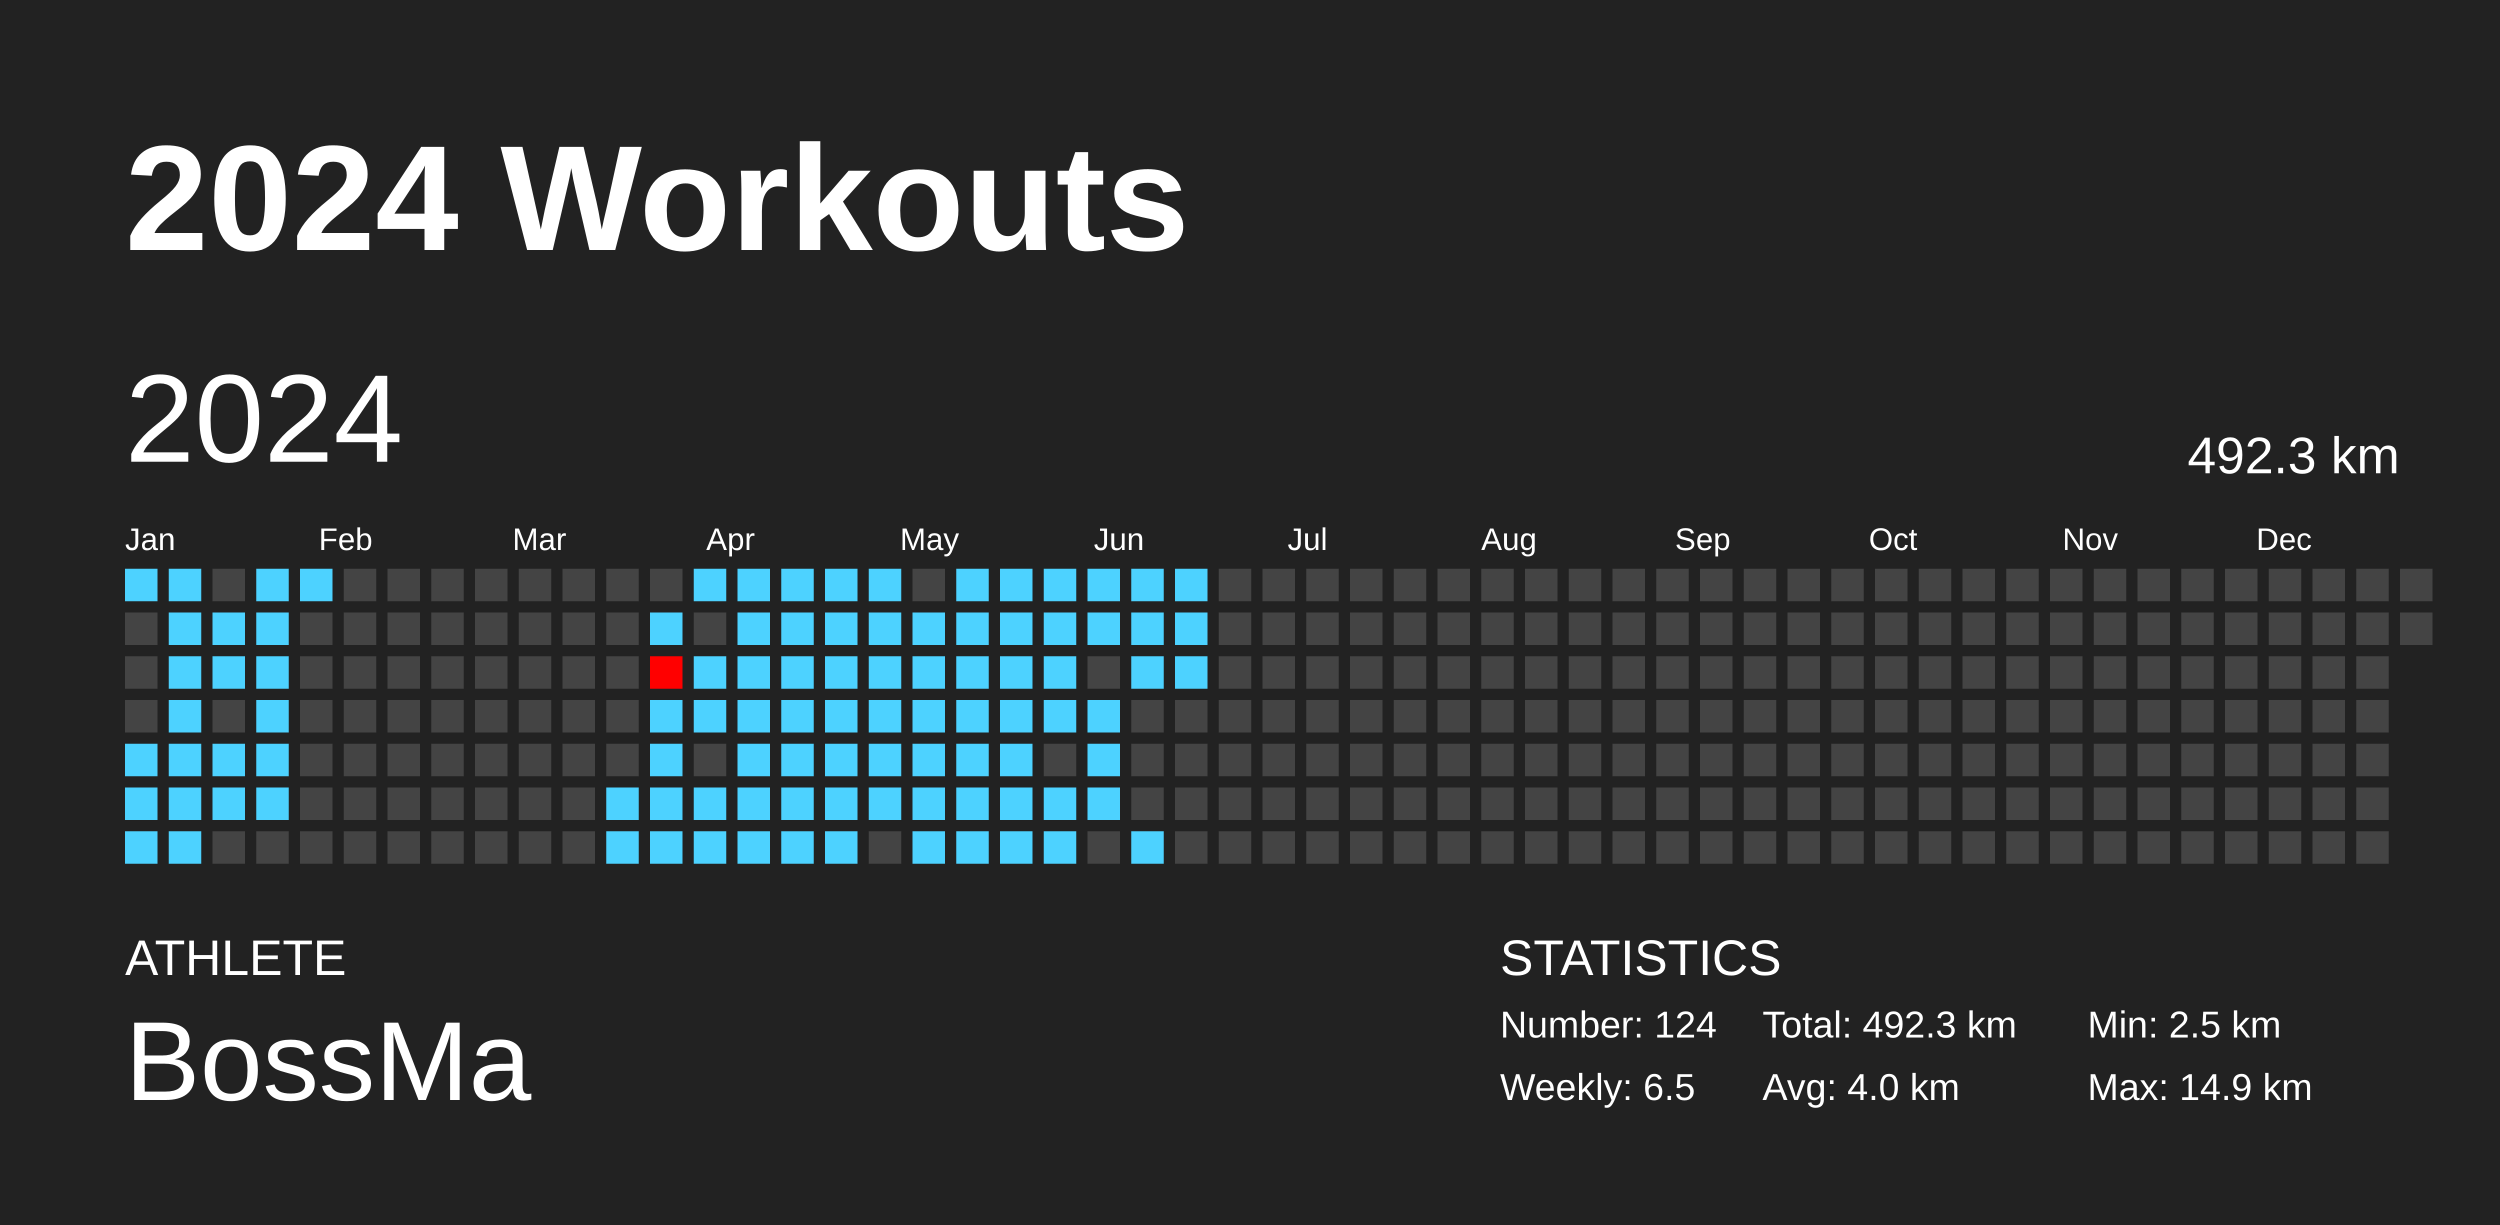
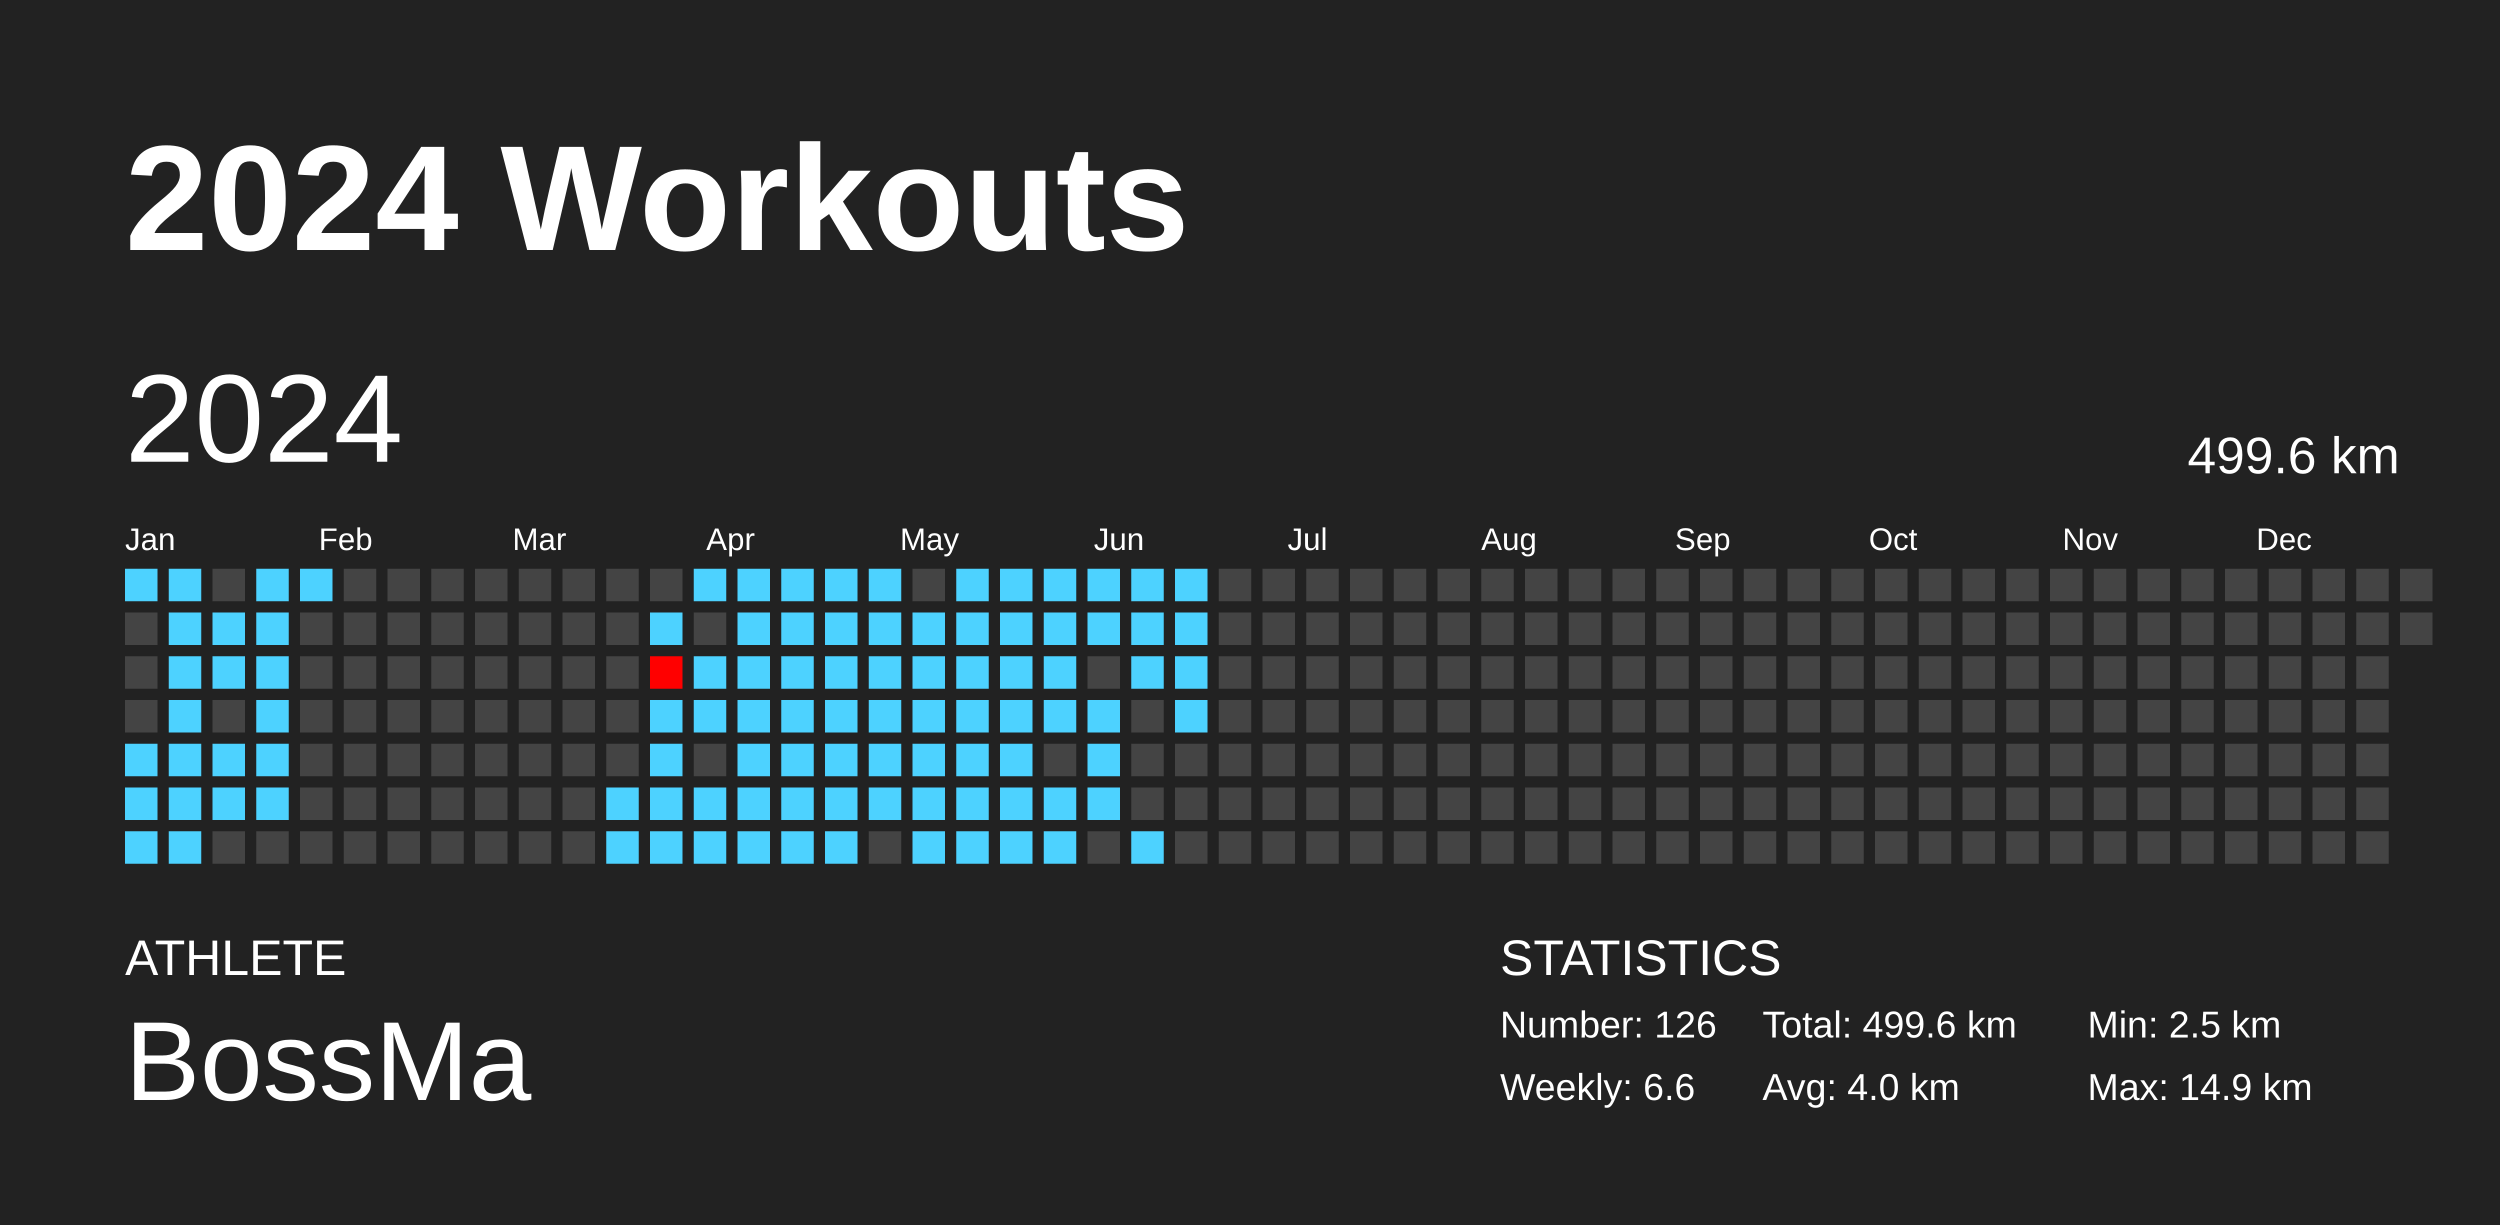
<svg xmlns="http://www.w3.org/2000/svg" baseProfile="full" height="98mm" version="1.1" viewBox="0,0,200,98" width="200mm">
  <defs />
  <rect fill="#222222" height="98" width="200" x="0" y="0" />
  <text fill="#FFFFFF" style="font-size:12px; font-family:Arial; font-weight:bold;" x="10" y="20">2024 Workouts</text>
  <text fill="#FFFFFF" style="font-size:4px; font-family:Arial" x="10" y="78">ATHLETE</text>
  <text fill="#FFFFFF" style="font-size:9px; font-family:Arial" x="10" y="88">BossMa</text>
  <text fill="#FFFFFF" style="font-size:4px; font-family:Arial" x="120" y="78">STATISTICS</text>
-   <text fill="#FFFFFF" style="font-size:3px; font-family:Arial" x="120" y="83">Number: 124</text>
-   <text fill="#FFFFFF" style="font-size:3px; font-family:Arial" x="120" y="88">Weekly: 6.5</text>
-   <text fill="#FFFFFF" style="font-size:3px; font-family:Arial" x="141" y="83">Total: 492.3 km</text>
+   <text fill="#FFFFFF" style="font-size:3px; font-family:Arial" x="120" y="83">Number: 126</text>
+   <text fill="#FFFFFF" style="font-size:3px; font-family:Arial" x="120" y="88">Weekly: 6.6</text>
+   <text fill="#FFFFFF" style="font-size:3px; font-family:Arial" x="141" y="83">Total: 499.6 km</text>
  <text fill="#FFFFFF" style="font-size:3px; font-family:Arial" x="141" y="88">Avg: 4.0 km</text>
  <text fill="#FFFFFF" style="font-size:3px; font-family:Arial" x="167" y="83">Min: 2.5 km</text>
  <text fill="#FFFFFF" style="font-size:3px; font-family:Arial" x="167" y="88">Max: 14.9 km</text>
  <text dominant-baseline="hanging" fill="#FFFFFF" style="font-size:10.0px; font-family:Arial;" x="10" y="30">2024</text>
-   <text dominant-baseline="hanging" fill="#FFFFFF" style="font-size:4.125px; font-family:Arial;" x="175" y="35">492.3 km</text>
+   <text dominant-baseline="hanging" fill="#FFFFFF" style="font-size:4.125px; font-family:Arial;" x="175" y="35">499.6 km</text>
  <text fill="#FFFFFF" style="font-size:2.5px; font-family:Arial" x="10.0" y="44">Jan</text>
  <text fill="#FFFFFF" style="font-size:2.5px; font-family:Arial" x="25.5" y="44">Feb</text>
  <text fill="#FFFFFF" style="font-size:2.5px; font-family:Arial" x="41.0" y="44">Mar</text>
  <text fill="#FFFFFF" style="font-size:2.5px; font-family:Arial" x="56.5" y="44">Apr</text>
  <text fill="#FFFFFF" style="font-size:2.5px; font-family:Arial" x="72.0" y="44">May</text>
  <text fill="#FFFFFF" style="font-size:2.5px; font-family:Arial" x="87.5" y="44">Jun</text>
  <text fill="#FFFFFF" style="font-size:2.5px; font-family:Arial" x="103.0" y="44">Jul</text>
  <text fill="#FFFFFF" style="font-size:2.5px; font-family:Arial" x="118.5" y="44">Aug</text>
  <text fill="#FFFFFF" style="font-size:2.5px; font-family:Arial" x="134.0" y="44">Sep</text>
  <text fill="#FFFFFF" style="font-size:2.5px; font-family:Arial" x="149.5" y="44">Oct</text>
  <text fill="#FFFFFF" style="font-size:2.5px; font-family:Arial" x="165.0" y="44">Nov</text>
  <text fill="#FFFFFF" style="font-size:2.5px; font-family:Arial" x="180.5" y="44">Dec</text>
  <rect fill="#4dd2ff" height="2.6" width="2.6" x="10.0" y="45.5" />
  <rect fill="#444444" height="2.6" width="2.6" x="10.0" y="49.0" />
  <rect fill="#444444" height="2.6" width="2.6" x="10.0" y="52.5" />
  <rect fill="#444444" height="2.6" width="2.6" x="10.0" y="56.0" />
  <rect fill="#4dd2ff" height="2.6" width="2.6" x="10.0" y="59.5" />
  <rect fill="#4dd2ff" height="2.6" width="2.6" x="10.0" y="63.0" />
  <rect fill="#4dd2ff" height="2.6" width="2.6" x="10.0" y="66.5" />
  <rect fill="#4dd2ff" height="2.6" width="2.6" x="13.5" y="45.5" />
  <rect fill="#4dd2ff" height="2.6" width="2.6" x="13.5" y="49.0" />
  <rect fill="#4dd2ff" height="2.6" width="2.6" x="13.5" y="52.5" />
  <rect fill="#4dd2ff" height="2.6" width="2.6" x="13.5" y="56.0" />
  <rect fill="#4dd2ff" height="2.6" width="2.6" x="13.5" y="59.5" />
  <rect fill="#4dd2ff" height="2.6" width="2.6" x="13.5" y="63.0" />
  <rect fill="#4dd2ff" height="2.6" width="2.6" x="13.5" y="66.5" />
  <rect fill="#444444" height="2.6" width="2.6" x="17.0" y="45.5" />
  <rect fill="#4dd2ff" height="2.6" width="2.6" x="17.0" y="49.0" />
  <rect fill="#4dd2ff" height="2.6" width="2.6" x="17.0" y="52.5" />
  <rect fill="#444444" height="2.6" width="2.6" x="17.0" y="56.0" />
  <rect fill="#4dd2ff" height="2.6" width="2.6" x="17.0" y="59.5" />
  <rect fill="#4dd2ff" height="2.6" width="2.6" x="17.0" y="63.0" />
  <rect fill="#444444" height="2.6" width="2.6" x="17.0" y="66.5" />
  <rect fill="#4dd2ff" height="2.6" width="2.6" x="20.5" y="45.5" />
  <rect fill="#4dd2ff" height="2.6" width="2.6" x="20.5" y="49.0" />
  <rect fill="#4dd2ff" height="2.6" width="2.6" x="20.5" y="52.5" />
  <rect fill="#4dd2ff" height="2.6" width="2.6" x="20.5" y="56.0" />
  <rect fill="#4dd2ff" height="2.6" width="2.6" x="20.5" y="59.5" />
  <rect fill="#4dd2ff" height="2.6" width="2.6" x="20.5" y="63.0" />
  <rect fill="#444444" height="2.6" width="2.6" x="20.5" y="66.5" />
  <rect fill="#4dd2ff" height="2.6" width="2.6" x="24.0" y="45.5" />
  <rect fill="#444444" height="2.6" width="2.6" x="24.0" y="49.0" />
  <rect fill="#444444" height="2.6" width="2.6" x="24.0" y="52.5" />
  <rect fill="#444444" height="2.6" width="2.6" x="24.0" y="56.0" />
  <rect fill="#444444" height="2.6" width="2.6" x="24.0" y="59.5" />
  <rect fill="#444444" height="2.6" width="2.6" x="24.0" y="63.0" />
  <rect fill="#444444" height="2.6" width="2.6" x="24.0" y="66.5" />
  <rect fill="#444444" height="2.6" width="2.6" x="27.5" y="45.5" />
  <rect fill="#444444" height="2.6" width="2.6" x="27.5" y="49.0" />
  <rect fill="#444444" height="2.6" width="2.6" x="27.5" y="52.5" />
  <rect fill="#444444" height="2.6" width="2.6" x="27.5" y="56.0" />
  <rect fill="#444444" height="2.6" width="2.6" x="27.5" y="59.5" />
  <rect fill="#444444" height="2.6" width="2.6" x="27.5" y="63.0" />
  <rect fill="#444444" height="2.6" width="2.6" x="27.5" y="66.5" />
  <rect fill="#444444" height="2.6" width="2.6" x="31.0" y="45.5" />
  <rect fill="#444444" height="2.6" width="2.6" x="31.0" y="49.0" />
  <rect fill="#444444" height="2.6" width="2.6" x="31.0" y="52.5" />
  <rect fill="#444444" height="2.6" width="2.6" x="31.0" y="56.0" />
  <rect fill="#444444" height="2.6" width="2.6" x="31.0" y="59.5" />
  <rect fill="#444444" height="2.6" width="2.6" x="31.0" y="63.0" />
  <rect fill="#444444" height="2.6" width="2.6" x="31.0" y="66.5" />
  <rect fill="#444444" height="2.6" width="2.6" x="34.5" y="45.5" />
  <rect fill="#444444" height="2.6" width="2.6" x="34.5" y="49.0" />
  <rect fill="#444444" height="2.6" width="2.6" x="34.5" y="52.5" />
  <rect fill="#444444" height="2.6" width="2.6" x="34.5" y="56.0" />
  <rect fill="#444444" height="2.6" width="2.6" x="34.5" y="59.5" />
  <rect fill="#444444" height="2.6" width="2.6" x="34.5" y="63.0" />
  <rect fill="#444444" height="2.6" width="2.6" x="34.5" y="66.5" />
  <rect fill="#444444" height="2.6" width="2.6" x="38.0" y="45.5" />
  <rect fill="#444444" height="2.6" width="2.6" x="38.0" y="49.0" />
  <rect fill="#444444" height="2.6" width="2.6" x="38.0" y="52.5" />
  <rect fill="#444444" height="2.6" width="2.6" x="38.0" y="56.0" />
  <rect fill="#444444" height="2.6" width="2.6" x="38.0" y="59.5" />
  <rect fill="#444444" height="2.6" width="2.6" x="38.0" y="63.0" />
  <rect fill="#444444" height="2.6" width="2.6" x="38.0" y="66.5" />
  <rect fill="#444444" height="2.6" width="2.6" x="41.5" y="45.5" />
  <rect fill="#444444" height="2.6" width="2.6" x="41.5" y="49.0" />
  <rect fill="#444444" height="2.6" width="2.6" x="41.5" y="52.5" />
  <rect fill="#444444" height="2.6" width="2.6" x="41.5" y="56.0" />
  <rect fill="#444444" height="2.6" width="2.6" x="41.5" y="59.5" />
  <rect fill="#444444" height="2.6" width="2.6" x="41.5" y="63.0" />
  <rect fill="#444444" height="2.6" width="2.6" x="41.5" y="66.5" />
  <rect fill="#444444" height="2.6" width="2.6" x="45.0" y="45.5" />
  <rect fill="#444444" height="2.6" width="2.6" x="45.0" y="49.0" />
  <rect fill="#444444" height="2.6" width="2.6" x="45.0" y="52.5" />
  <rect fill="#444444" height="2.6" width="2.6" x="45.0" y="56.0" />
  <rect fill="#444444" height="2.6" width="2.6" x="45.0" y="59.5" />
  <rect fill="#444444" height="2.6" width="2.6" x="45.0" y="63.0" />
  <rect fill="#444444" height="2.6" width="2.6" x="45.0" y="66.5" />
  <rect fill="#444444" height="2.6" width="2.6" x="48.5" y="45.5" />
  <rect fill="#444444" height="2.6" width="2.6" x="48.5" y="49.0" />
  <rect fill="#444444" height="2.6" width="2.6" x="48.5" y="52.5" />
  <rect fill="#444444" height="2.6" width="2.6" x="48.5" y="56.0" />
  <rect fill="#444444" height="2.6" width="2.6" x="48.5" y="59.5" />
  <rect fill="#4dd2ff" height="2.6" width="2.6" x="48.5" y="63.0" />
  <rect fill="#4dd2ff" height="2.6" width="2.6" x="48.5" y="66.5" />
  <rect fill="#444444" height="2.6" width="2.6" x="52.0" y="45.5" />
  <rect fill="#4dd2ff" height="2.6" width="2.6" x="52.0" y="49.0" />
  <rect fill="#ff0000" height="2.6" width="2.6" x="52.0" y="52.5" />
  <rect fill="#4dd2ff" height="2.6" width="2.6" x="52.0" y="56.0" />
  <rect fill="#4dd2ff" height="2.6" width="2.6" x="52.0" y="59.5" />
  <rect fill="#4dd2ff" height="2.6" width="2.6" x="52.0" y="63.0" />
  <rect fill="#4dd2ff" height="2.6" width="2.6" x="52.0" y="66.5" />
  <rect fill="#4dd2ff" height="2.6" width="2.6" x="55.5" y="45.5" />
  <rect fill="#444444" height="2.6" width="2.6" x="55.5" y="49.0" />
  <rect fill="#4dd2ff" height="2.6" width="2.6" x="55.5" y="52.5" />
  <rect fill="#4dd2ff" height="2.6" width="2.6" x="55.5" y="56.0" />
  <rect fill="#444444" height="2.6" width="2.6" x="55.5" y="59.5" />
  <rect fill="#4dd2ff" height="2.6" width="2.6" x="55.5" y="63.0" />
  <rect fill="#4dd2ff" height="2.6" width="2.6" x="55.5" y="66.5" />
  <rect fill="#4dd2ff" height="2.6" width="2.6" x="59.0" y="45.5" />
  <rect fill="#4dd2ff" height="2.6" width="2.6" x="59.0" y="49.0" />
  <rect fill="#4dd2ff" height="2.6" width="2.6" x="59.0" y="52.5" />
  <rect fill="#4dd2ff" height="2.6" width="2.6" x="59.0" y="56.0" />
  <rect fill="#4dd2ff" height="2.6" width="2.6" x="59.0" y="59.5" />
  <rect fill="#4dd2ff" height="2.6" width="2.6" x="59.0" y="63.0" />
  <rect fill="#4dd2ff" height="2.6" width="2.6" x="59.0" y="66.5" />
  <rect fill="#4dd2ff" height="2.6" width="2.6" x="62.5" y="45.5" />
  <rect fill="#4dd2ff" height="2.6" width="2.6" x="62.5" y="49.0" />
  <rect fill="#4dd2ff" height="2.6" width="2.6" x="62.5" y="52.5" />
  <rect fill="#4dd2ff" height="2.6" width="2.6" x="62.5" y="56.0" />
  <rect fill="#4dd2ff" height="2.6" width="2.6" x="62.5" y="59.5" />
  <rect fill="#4dd2ff" height="2.6" width="2.6" x="62.5" y="63.0" />
  <rect fill="#4dd2ff" height="2.6" width="2.6" x="62.5" y="66.5" />
  <rect fill="#4dd2ff" height="2.6" width="2.6" x="66.0" y="45.5" />
  <rect fill="#4dd2ff" height="2.6" width="2.6" x="66.0" y="49.0" />
  <rect fill="#4dd2ff" height="2.6" width="2.6" x="66.0" y="52.5" />
  <rect fill="#4dd2ff" height="2.6" width="2.6" x="66.0" y="56.0" />
  <rect fill="#4dd2ff" height="2.6" width="2.6" x="66.0" y="59.5" />
  <rect fill="#4dd2ff" height="2.6" width="2.6" x="66.0" y="63.0" />
  <rect fill="#4dd2ff" height="2.6" width="2.6" x="66.0" y="66.5" />
  <rect fill="#4dd2ff" height="2.6" width="2.6" x="69.5" y="45.5" />
  <rect fill="#4dd2ff" height="2.6" width="2.6" x="69.5" y="49.0" />
  <rect fill="#4dd2ff" height="2.6" width="2.6" x="69.5" y="52.5" />
  <rect fill="#4dd2ff" height="2.6" width="2.6" x="69.5" y="56.0" />
  <rect fill="#4dd2ff" height="2.6" width="2.6" x="69.5" y="59.5" />
  <rect fill="#4dd2ff" height="2.6" width="2.6" x="69.5" y="63.0" />
  <rect fill="#444444" height="2.6" width="2.6" x="69.5" y="66.5" />
  <rect fill="#444444" height="2.6" width="2.6" x="73.0" y="45.5" />
  <rect fill="#4dd2ff" height="2.6" width="2.6" x="73.0" y="49.0" />
  <rect fill="#4dd2ff" height="2.6" width="2.6" x="73.0" y="52.5" />
  <rect fill="#4dd2ff" height="2.6" width="2.6" x="73.0" y="56.0" />
  <rect fill="#4dd2ff" height="2.6" width="2.6" x="73.0" y="59.5" />
  <rect fill="#4dd2ff" height="2.6" width="2.6" x="73.0" y="63.0" />
  <rect fill="#4dd2ff" height="2.6" width="2.6" x="73.0" y="66.5" />
  <rect fill="#4dd2ff" height="2.6" width="2.6" x="76.5" y="45.5" />
  <rect fill="#4dd2ff" height="2.6" width="2.6" x="76.5" y="49.0" />
  <rect fill="#4dd2ff" height="2.6" width="2.6" x="76.5" y="52.5" />
  <rect fill="#4dd2ff" height="2.6" width="2.6" x="76.5" y="56.0" />
  <rect fill="#4dd2ff" height="2.6" width="2.6" x="76.5" y="59.5" />
  <rect fill="#4dd2ff" height="2.6" width="2.6" x="76.5" y="63.0" />
  <rect fill="#4dd2ff" height="2.6" width="2.6" x="76.5" y="66.5" />
  <rect fill="#4dd2ff" height="2.6" width="2.6" x="80.0" y="45.5" />
  <rect fill="#4dd2ff" height="2.6" width="2.6" x="80.0" y="49.0" />
  <rect fill="#4dd2ff" height="2.6" width="2.6" x="80.0" y="52.5" />
  <rect fill="#4dd2ff" height="2.6" width="2.6" x="80.0" y="56.0" />
  <rect fill="#4dd2ff" height="2.6" width="2.6" x="80.0" y="59.5" />
  <rect fill="#4dd2ff" height="2.6" width="2.6" x="80.0" y="63.0" />
  <rect fill="#4dd2ff" height="2.6" width="2.6" x="80.0" y="66.5" />
  <rect fill="#4dd2ff" height="2.6" width="2.6" x="83.5" y="45.5" />
  <rect fill="#4dd2ff" height="2.6" width="2.6" x="83.5" y="49.0" />
  <rect fill="#4dd2ff" height="2.6" width="2.6" x="83.5" y="52.5" />
  <rect fill="#4dd2ff" height="2.6" width="2.6" x="83.5" y="56.0" />
  <rect fill="#444444" height="2.6" width="2.6" x="83.5" y="59.5" />
  <rect fill="#4dd2ff" height="2.6" width="2.6" x="83.5" y="63.0" />
  <rect fill="#4dd2ff" height="2.6" width="2.6" x="83.5" y="66.5" />
  <rect fill="#4dd2ff" height="2.6" width="2.6" x="87.0" y="45.5" />
  <rect fill="#4dd2ff" height="2.6" width="2.6" x="87.0" y="49.0" />
  <rect fill="#444444" height="2.6" width="2.6" x="87.0" y="52.5" />
  <rect fill="#4dd2ff" height="2.6" width="2.6" x="87.0" y="56.0" />
  <rect fill="#4dd2ff" height="2.6" width="2.6" x="87.0" y="59.5" />
  <rect fill="#4dd2ff" height="2.6" width="2.6" x="87.0" y="63.0" />
  <rect fill="#444444" height="2.6" width="2.6" x="87.0" y="66.5" />
  <rect fill="#4dd2ff" height="2.6" width="2.6" x="90.5" y="45.5" />
  <rect fill="#4dd2ff" height="2.6" width="2.6" x="90.5" y="49.0" />
  <rect fill="#4dd2ff" height="2.6" width="2.6" x="90.5" y="52.5" />
  <rect fill="#444444" height="2.6" width="2.6" x="90.5" y="56.0" />
  <rect fill="#444444" height="2.6" width="2.6" x="90.5" y="59.5" />
  <rect fill="#444444" height="2.6" width="2.6" x="90.5" y="63.0" />
  <rect fill="#4dd2ff" height="2.6" width="2.6" x="90.5" y="66.5" />
  <rect fill="#4dd2ff" height="2.6" width="2.6" x="94.0" y="45.5" />
  <rect fill="#4dd2ff" height="2.6" width="2.6" x="94.0" y="49.0" />
  <rect fill="#4dd2ff" height="2.6" width="2.6" x="94.0" y="52.5" />
-   <rect fill="#444444" height="2.6" width="2.6" x="94.0" y="56.0" />
+   <rect fill="#4dd2ff" height="2.6" width="2.6" x="94.0" y="56.0" />
  <rect fill="#444444" height="2.6" width="2.6" x="94.0" y="59.5" />
  <rect fill="#444444" height="2.6" width="2.6" x="94.0" y="63.0" />
  <rect fill="#444444" height="2.6" width="2.6" x="94.0" y="66.5" />
  <rect fill="#444444" height="2.6" width="2.6" x="97.5" y="45.5" />
  <rect fill="#444444" height="2.6" width="2.6" x="97.5" y="49.0" />
  <rect fill="#444444" height="2.6" width="2.6" x="97.5" y="52.5" />
  <rect fill="#444444" height="2.6" width="2.6" x="97.5" y="56.0" />
  <rect fill="#444444" height="2.6" width="2.6" x="97.5" y="59.5" />
  <rect fill="#444444" height="2.6" width="2.6" x="97.5" y="63.0" />
  <rect fill="#444444" height="2.6" width="2.6" x="97.5" y="66.5" />
  <rect fill="#444444" height="2.6" width="2.6" x="101.0" y="45.5" />
  <rect fill="#444444" height="2.6" width="2.6" x="101.0" y="49.0" />
  <rect fill="#444444" height="2.6" width="2.6" x="101.0" y="52.5" />
  <rect fill="#444444" height="2.6" width="2.6" x="101.0" y="56.0" />
  <rect fill="#444444" height="2.6" width="2.6" x="101.0" y="59.5" />
  <rect fill="#444444" height="2.6" width="2.6" x="101.0" y="63.0" />
  <rect fill="#444444" height="2.6" width="2.6" x="101.0" y="66.5" />
  <rect fill="#444444" height="2.6" width="2.6" x="104.5" y="45.5" />
  <rect fill="#444444" height="2.6" width="2.6" x="104.5" y="49.0" />
  <rect fill="#444444" height="2.6" width="2.6" x="104.5" y="52.5" />
  <rect fill="#444444" height="2.6" width="2.6" x="104.5" y="56.0" />
  <rect fill="#444444" height="2.6" width="2.6" x="104.5" y="59.5" />
  <rect fill="#444444" height="2.6" width="2.6" x="104.5" y="63.0" />
  <rect fill="#444444" height="2.6" width="2.6" x="104.5" y="66.5" />
  <rect fill="#444444" height="2.6" width="2.6" x="108.0" y="45.5" />
  <rect fill="#444444" height="2.6" width="2.6" x="108.0" y="49.0" />
  <rect fill="#444444" height="2.6" width="2.6" x="108.0" y="52.5" />
  <rect fill="#444444" height="2.6" width="2.6" x="108.0" y="56.0" />
  <rect fill="#444444" height="2.6" width="2.6" x="108.0" y="59.5" />
  <rect fill="#444444" height="2.6" width="2.6" x="108.0" y="63.0" />
  <rect fill="#444444" height="2.6" width="2.6" x="108.0" y="66.5" />
  <rect fill="#444444" height="2.6" width="2.6" x="111.5" y="45.5" />
  <rect fill="#444444" height="2.6" width="2.6" x="111.5" y="49.0" />
  <rect fill="#444444" height="2.6" width="2.6" x="111.5" y="52.5" />
  <rect fill="#444444" height="2.6" width="2.6" x="111.5" y="56.0" />
  <rect fill="#444444" height="2.6" width="2.6" x="111.5" y="59.5" />
  <rect fill="#444444" height="2.6" width="2.6" x="111.5" y="63.0" />
  <rect fill="#444444" height="2.6" width="2.6" x="111.5" y="66.5" />
  <rect fill="#444444" height="2.6" width="2.6" x="115.0" y="45.5" />
  <rect fill="#444444" height="2.6" width="2.6" x="115.0" y="49.0" />
  <rect fill="#444444" height="2.6" width="2.6" x="115.0" y="52.5" />
  <rect fill="#444444" height="2.6" width="2.6" x="115.0" y="56.0" />
  <rect fill="#444444" height="2.6" width="2.6" x="115.0" y="59.5" />
  <rect fill="#444444" height="2.6" width="2.6" x="115.0" y="63.0" />
  <rect fill="#444444" height="2.6" width="2.6" x="115.0" y="66.5" />
  <rect fill="#444444" height="2.6" width="2.6" x="118.5" y="45.5" />
  <rect fill="#444444" height="2.6" width="2.6" x="118.5" y="49.0" />
  <rect fill="#444444" height="2.6" width="2.6" x="118.5" y="52.5" />
  <rect fill="#444444" height="2.6" width="2.6" x="118.5" y="56.0" />
  <rect fill="#444444" height="2.6" width="2.6" x="118.5" y="59.5" />
  <rect fill="#444444" height="2.6" width="2.6" x="118.5" y="63.0" />
  <rect fill="#444444" height="2.6" width="2.6" x="118.5" y="66.5" />
  <rect fill="#444444" height="2.6" width="2.6" x="122.0" y="45.5" />
  <rect fill="#444444" height="2.6" width="2.6" x="122.0" y="49.0" />
  <rect fill="#444444" height="2.6" width="2.6" x="122.0" y="52.5" />
  <rect fill="#444444" height="2.6" width="2.6" x="122.0" y="56.0" />
  <rect fill="#444444" height="2.6" width="2.6" x="122.0" y="59.5" />
  <rect fill="#444444" height="2.6" width="2.6" x="122.0" y="63.0" />
  <rect fill="#444444" height="2.6" width="2.6" x="122.0" y="66.5" />
  <rect fill="#444444" height="2.6" width="2.6" x="125.5" y="45.5" />
  <rect fill="#444444" height="2.6" width="2.6" x="125.5" y="49.0" />
  <rect fill="#444444" height="2.6" width="2.6" x="125.5" y="52.5" />
  <rect fill="#444444" height="2.6" width="2.6" x="125.5" y="56.0" />
  <rect fill="#444444" height="2.6" width="2.6" x="125.5" y="59.5" />
  <rect fill="#444444" height="2.6" width="2.6" x="125.5" y="63.0" />
  <rect fill="#444444" height="2.6" width="2.6" x="125.5" y="66.5" />
  <rect fill="#444444" height="2.6" width="2.6" x="129.0" y="45.5" />
  <rect fill="#444444" height="2.6" width="2.6" x="129.0" y="49.0" />
  <rect fill="#444444" height="2.6" width="2.6" x="129.0" y="52.5" />
  <rect fill="#444444" height="2.6" width="2.6" x="129.0" y="56.0" />
  <rect fill="#444444" height="2.6" width="2.6" x="129.0" y="59.5" />
  <rect fill="#444444" height="2.6" width="2.6" x="129.0" y="63.0" />
  <rect fill="#444444" height="2.6" width="2.6" x="129.0" y="66.5" />
  <rect fill="#444444" height="2.6" width="2.6" x="132.5" y="45.5" />
  <rect fill="#444444" height="2.6" width="2.6" x="132.5" y="49.0" />
  <rect fill="#444444" height="2.6" width="2.6" x="132.5" y="52.5" />
  <rect fill="#444444" height="2.6" width="2.6" x="132.5" y="56.0" />
  <rect fill="#444444" height="2.6" width="2.6" x="132.5" y="59.5" />
  <rect fill="#444444" height="2.6" width="2.6" x="132.5" y="63.0" />
  <rect fill="#444444" height="2.6" width="2.6" x="132.5" y="66.5" />
  <rect fill="#444444" height="2.6" width="2.6" x="136.0" y="45.5" />
  <rect fill="#444444" height="2.6" width="2.6" x="136.0" y="49.0" />
  <rect fill="#444444" height="2.6" width="2.6" x="136.0" y="52.5" />
  <rect fill="#444444" height="2.6" width="2.6" x="136.0" y="56.0" />
  <rect fill="#444444" height="2.6" width="2.6" x="136.0" y="59.5" />
  <rect fill="#444444" height="2.6" width="2.6" x="136.0" y="63.0" />
  <rect fill="#444444" height="2.6" width="2.6" x="136.0" y="66.5" />
  <rect fill="#444444" height="2.6" width="2.6" x="139.5" y="45.5" />
  <rect fill="#444444" height="2.6" width="2.6" x="139.5" y="49.0" />
  <rect fill="#444444" height="2.6" width="2.6" x="139.5" y="52.5" />
  <rect fill="#444444" height="2.6" width="2.6" x="139.5" y="56.0" />
  <rect fill="#444444" height="2.6" width="2.6" x="139.5" y="59.5" />
  <rect fill="#444444" height="2.6" width="2.6" x="139.5" y="63.0" />
  <rect fill="#444444" height="2.6" width="2.6" x="139.5" y="66.5" />
  <rect fill="#444444" height="2.6" width="2.6" x="143.0" y="45.5" />
  <rect fill="#444444" height="2.6" width="2.6" x="143.0" y="49.0" />
  <rect fill="#444444" height="2.6" width="2.6" x="143.0" y="52.5" />
  <rect fill="#444444" height="2.6" width="2.6" x="143.0" y="56.0" />
  <rect fill="#444444" height="2.6" width="2.6" x="143.0" y="59.5" />
  <rect fill="#444444" height="2.6" width="2.6" x="143.0" y="63.0" />
  <rect fill="#444444" height="2.6" width="2.6" x="143.0" y="66.5" />
  <rect fill="#444444" height="2.6" width="2.6" x="146.5" y="45.5" />
  <rect fill="#444444" height="2.6" width="2.6" x="146.5" y="49.0" />
  <rect fill="#444444" height="2.6" width="2.6" x="146.5" y="52.5" />
  <rect fill="#444444" height="2.6" width="2.6" x="146.5" y="56.0" />
  <rect fill="#444444" height="2.6" width="2.6" x="146.5" y="59.5" />
  <rect fill="#444444" height="2.6" width="2.6" x="146.5" y="63.0" />
  <rect fill="#444444" height="2.6" width="2.6" x="146.5" y="66.5" />
  <rect fill="#444444" height="2.6" width="2.6" x="150.0" y="45.5" />
  <rect fill="#444444" height="2.6" width="2.6" x="150.0" y="49.0" />
  <rect fill="#444444" height="2.6" width="2.6" x="150.0" y="52.5" />
  <rect fill="#444444" height="2.6" width="2.6" x="150.0" y="56.0" />
  <rect fill="#444444" height="2.6" width="2.6" x="150.0" y="59.5" />
  <rect fill="#444444" height="2.6" width="2.6" x="150.0" y="63.0" />
  <rect fill="#444444" height="2.6" width="2.6" x="150.0" y="66.5" />
  <rect fill="#444444" height="2.6" width="2.6" x="153.5" y="45.5" />
  <rect fill="#444444" height="2.6" width="2.6" x="153.5" y="49.0" />
  <rect fill="#444444" height="2.6" width="2.6" x="153.5" y="52.5" />
  <rect fill="#444444" height="2.6" width="2.6" x="153.5" y="56.0" />
  <rect fill="#444444" height="2.6" width="2.6" x="153.5" y="59.5" />
  <rect fill="#444444" height="2.6" width="2.6" x="153.5" y="63.0" />
  <rect fill="#444444" height="2.6" width="2.6" x="153.5" y="66.5" />
  <rect fill="#444444" height="2.6" width="2.6" x="157.0" y="45.5" />
  <rect fill="#444444" height="2.6" width="2.6" x="157.0" y="49.0" />
  <rect fill="#444444" height="2.6" width="2.6" x="157.0" y="52.5" />
  <rect fill="#444444" height="2.6" width="2.6" x="157.0" y="56.0" />
  <rect fill="#444444" height="2.6" width="2.6" x="157.0" y="59.5" />
  <rect fill="#444444" height="2.6" width="2.6" x="157.0" y="63.0" />
  <rect fill="#444444" height="2.6" width="2.6" x="157.0" y="66.5" />
  <rect fill="#444444" height="2.6" width="2.6" x="160.5" y="45.5" />
  <rect fill="#444444" height="2.6" width="2.6" x="160.5" y="49.0" />
  <rect fill="#444444" height="2.6" width="2.6" x="160.5" y="52.5" />
  <rect fill="#444444" height="2.6" width="2.6" x="160.5" y="56.0" />
  <rect fill="#444444" height="2.6" width="2.6" x="160.5" y="59.5" />
  <rect fill="#444444" height="2.6" width="2.6" x="160.5" y="63.0" />
  <rect fill="#444444" height="2.6" width="2.6" x="160.5" y="66.5" />
  <rect fill="#444444" height="2.6" width="2.6" x="164.0" y="45.5" />
  <rect fill="#444444" height="2.6" width="2.6" x="164.0" y="49.0" />
  <rect fill="#444444" height="2.6" width="2.6" x="164.0" y="52.5" />
  <rect fill="#444444" height="2.6" width="2.6" x="164.0" y="56.0" />
  <rect fill="#444444" height="2.6" width="2.6" x="164.0" y="59.5" />
  <rect fill="#444444" height="2.6" width="2.6" x="164.0" y="63.0" />
  <rect fill="#444444" height="2.6" width="2.6" x="164.0" y="66.5" />
  <rect fill="#444444" height="2.6" width="2.6" x="167.5" y="45.5" />
  <rect fill="#444444" height="2.6" width="2.6" x="167.5" y="49.0" />
  <rect fill="#444444" height="2.6" width="2.6" x="167.5" y="52.5" />
  <rect fill="#444444" height="2.6" width="2.6" x="167.5" y="56.0" />
  <rect fill="#444444" height="2.6" width="2.6" x="167.5" y="59.5" />
  <rect fill="#444444" height="2.6" width="2.6" x="167.5" y="63.0" />
  <rect fill="#444444" height="2.6" width="2.6" x="167.5" y="66.5" />
  <rect fill="#444444" height="2.6" width="2.6" x="171.0" y="45.5" />
  <rect fill="#444444" height="2.6" width="2.6" x="171.0" y="49.0" />
  <rect fill="#444444" height="2.6" width="2.6" x="171.0" y="52.5" />
  <rect fill="#444444" height="2.6" width="2.6" x="171.0" y="56.0" />
  <rect fill="#444444" height="2.6" width="2.6" x="171.0" y="59.5" />
  <rect fill="#444444" height="2.6" width="2.6" x="171.0" y="63.0" />
  <rect fill="#444444" height="2.6" width="2.6" x="171.0" y="66.5" />
  <rect fill="#444444" height="2.6" width="2.6" x="174.5" y="45.5" />
  <rect fill="#444444" height="2.6" width="2.6" x="174.5" y="49.0" />
  <rect fill="#444444" height="2.6" width="2.6" x="174.5" y="52.5" />
  <rect fill="#444444" height="2.6" width="2.6" x="174.5" y="56.0" />
  <rect fill="#444444" height="2.6" width="2.6" x="174.5" y="59.5" />
  <rect fill="#444444" height="2.6" width="2.6" x="174.5" y="63.0" />
  <rect fill="#444444" height="2.6" width="2.6" x="174.5" y="66.5" />
  <rect fill="#444444" height="2.6" width="2.6" x="178.0" y="45.5" />
  <rect fill="#444444" height="2.6" width="2.6" x="178.0" y="49.0" />
  <rect fill="#444444" height="2.6" width="2.6" x="178.0" y="52.5" />
  <rect fill="#444444" height="2.6" width="2.6" x="178.0" y="56.0" />
  <rect fill="#444444" height="2.6" width="2.6" x="178.0" y="59.5" />
  <rect fill="#444444" height="2.6" width="2.6" x="178.0" y="63.0" />
  <rect fill="#444444" height="2.6" width="2.6" x="178.0" y="66.5" />
  <rect fill="#444444" height="2.6" width="2.6" x="181.5" y="45.5" />
  <rect fill="#444444" height="2.6" width="2.6" x="181.5" y="49.0" />
  <rect fill="#444444" height="2.6" width="2.6" x="181.5" y="52.5" />
  <rect fill="#444444" height="2.6" width="2.6" x="181.5" y="56.0" />
  <rect fill="#444444" height="2.6" width="2.6" x="181.5" y="59.5" />
  <rect fill="#444444" height="2.6" width="2.6" x="181.5" y="63.0" />
  <rect fill="#444444" height="2.6" width="2.6" x="181.5" y="66.5" />
  <rect fill="#444444" height="2.6" width="2.6" x="185.0" y="45.5" />
  <rect fill="#444444" height="2.6" width="2.6" x="185.0" y="49.0" />
  <rect fill="#444444" height="2.6" width="2.6" x="185.0" y="52.5" />
  <rect fill="#444444" height="2.6" width="2.6" x="185.0" y="56.0" />
  <rect fill="#444444" height="2.6" width="2.6" x="185.0" y="59.5" />
  <rect fill="#444444" height="2.6" width="2.6" x="185.0" y="63.0" />
  <rect fill="#444444" height="2.6" width="2.6" x="185.0" y="66.5" />
  <rect fill="#444444" height="2.6" width="2.6" x="188.5" y="45.5" />
  <rect fill="#444444" height="2.6" width="2.6" x="188.5" y="49.0" />
  <rect fill="#444444" height="2.6" width="2.6" x="188.5" y="52.5" />
  <rect fill="#444444" height="2.6" width="2.6" x="188.5" y="56.0" />
  <rect fill="#444444" height="2.6" width="2.6" x="188.5" y="59.5" />
  <rect fill="#444444" height="2.6" width="2.6" x="188.5" y="63.0" />
  <rect fill="#444444" height="2.6" width="2.6" x="188.5" y="66.5" />
  <rect fill="#444444" height="2.6" width="2.6" x="192.0" y="45.5" />
  <rect fill="#444444" height="2.6" width="2.6" x="192.0" y="49.0" />
</svg>
